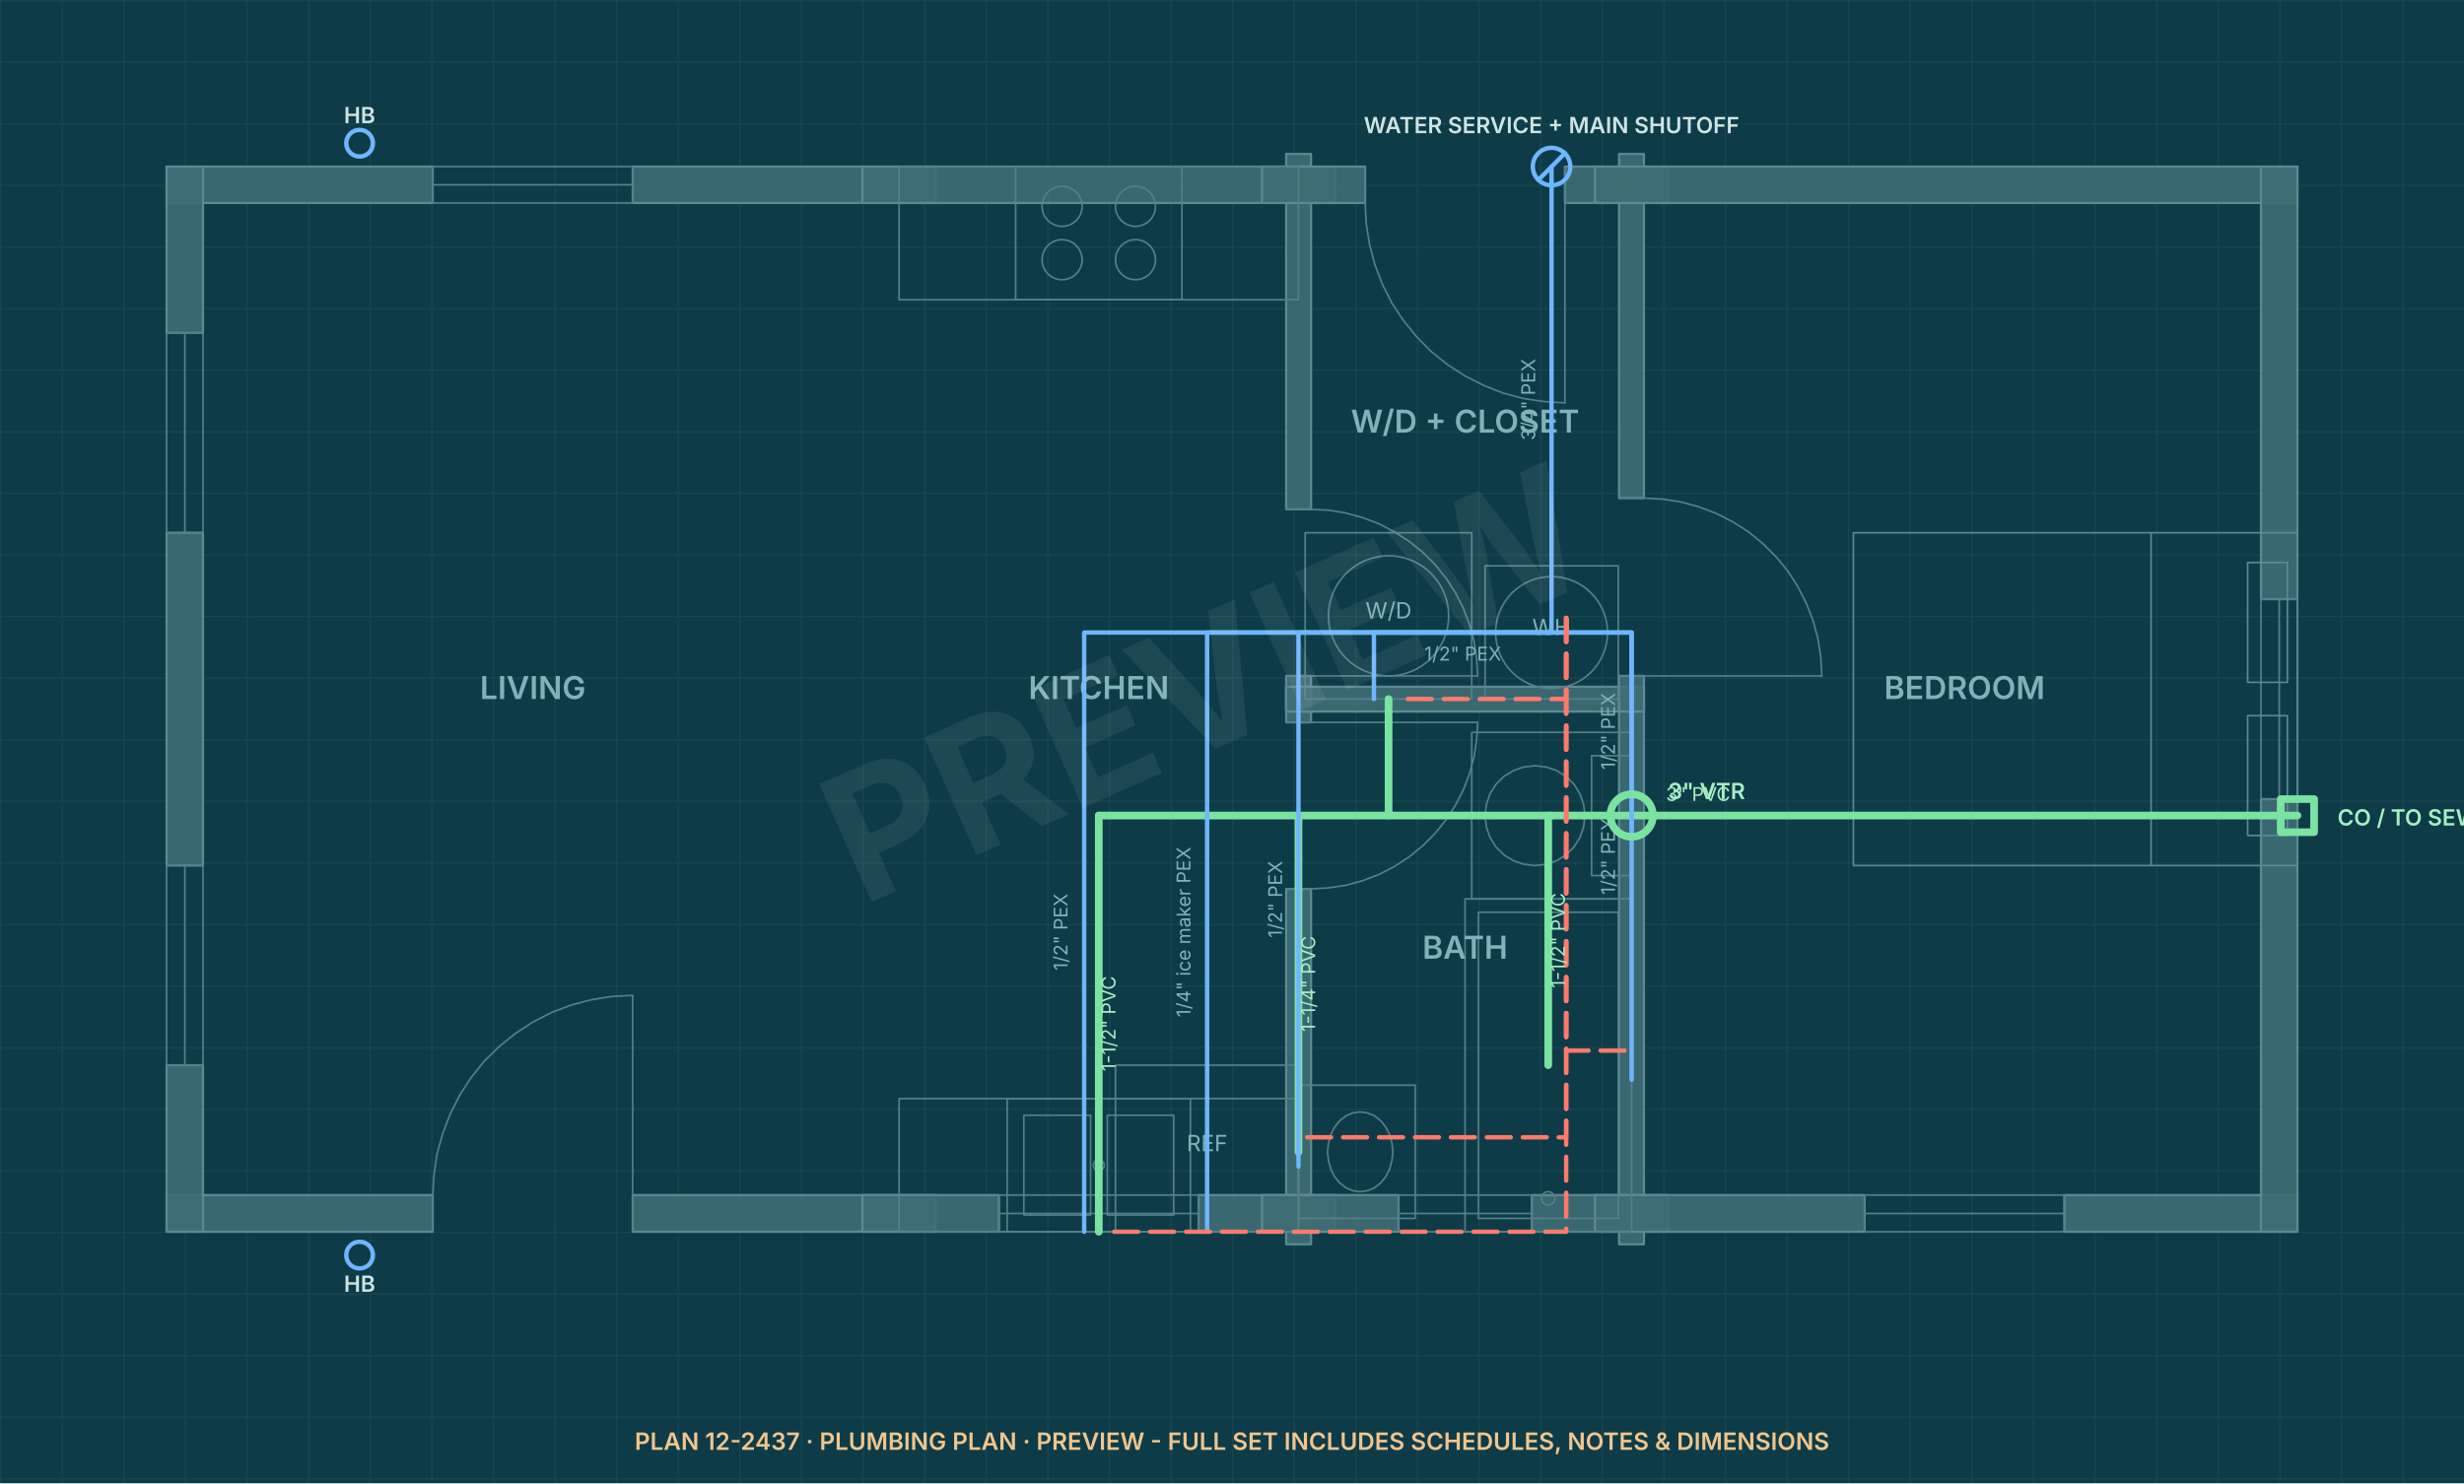
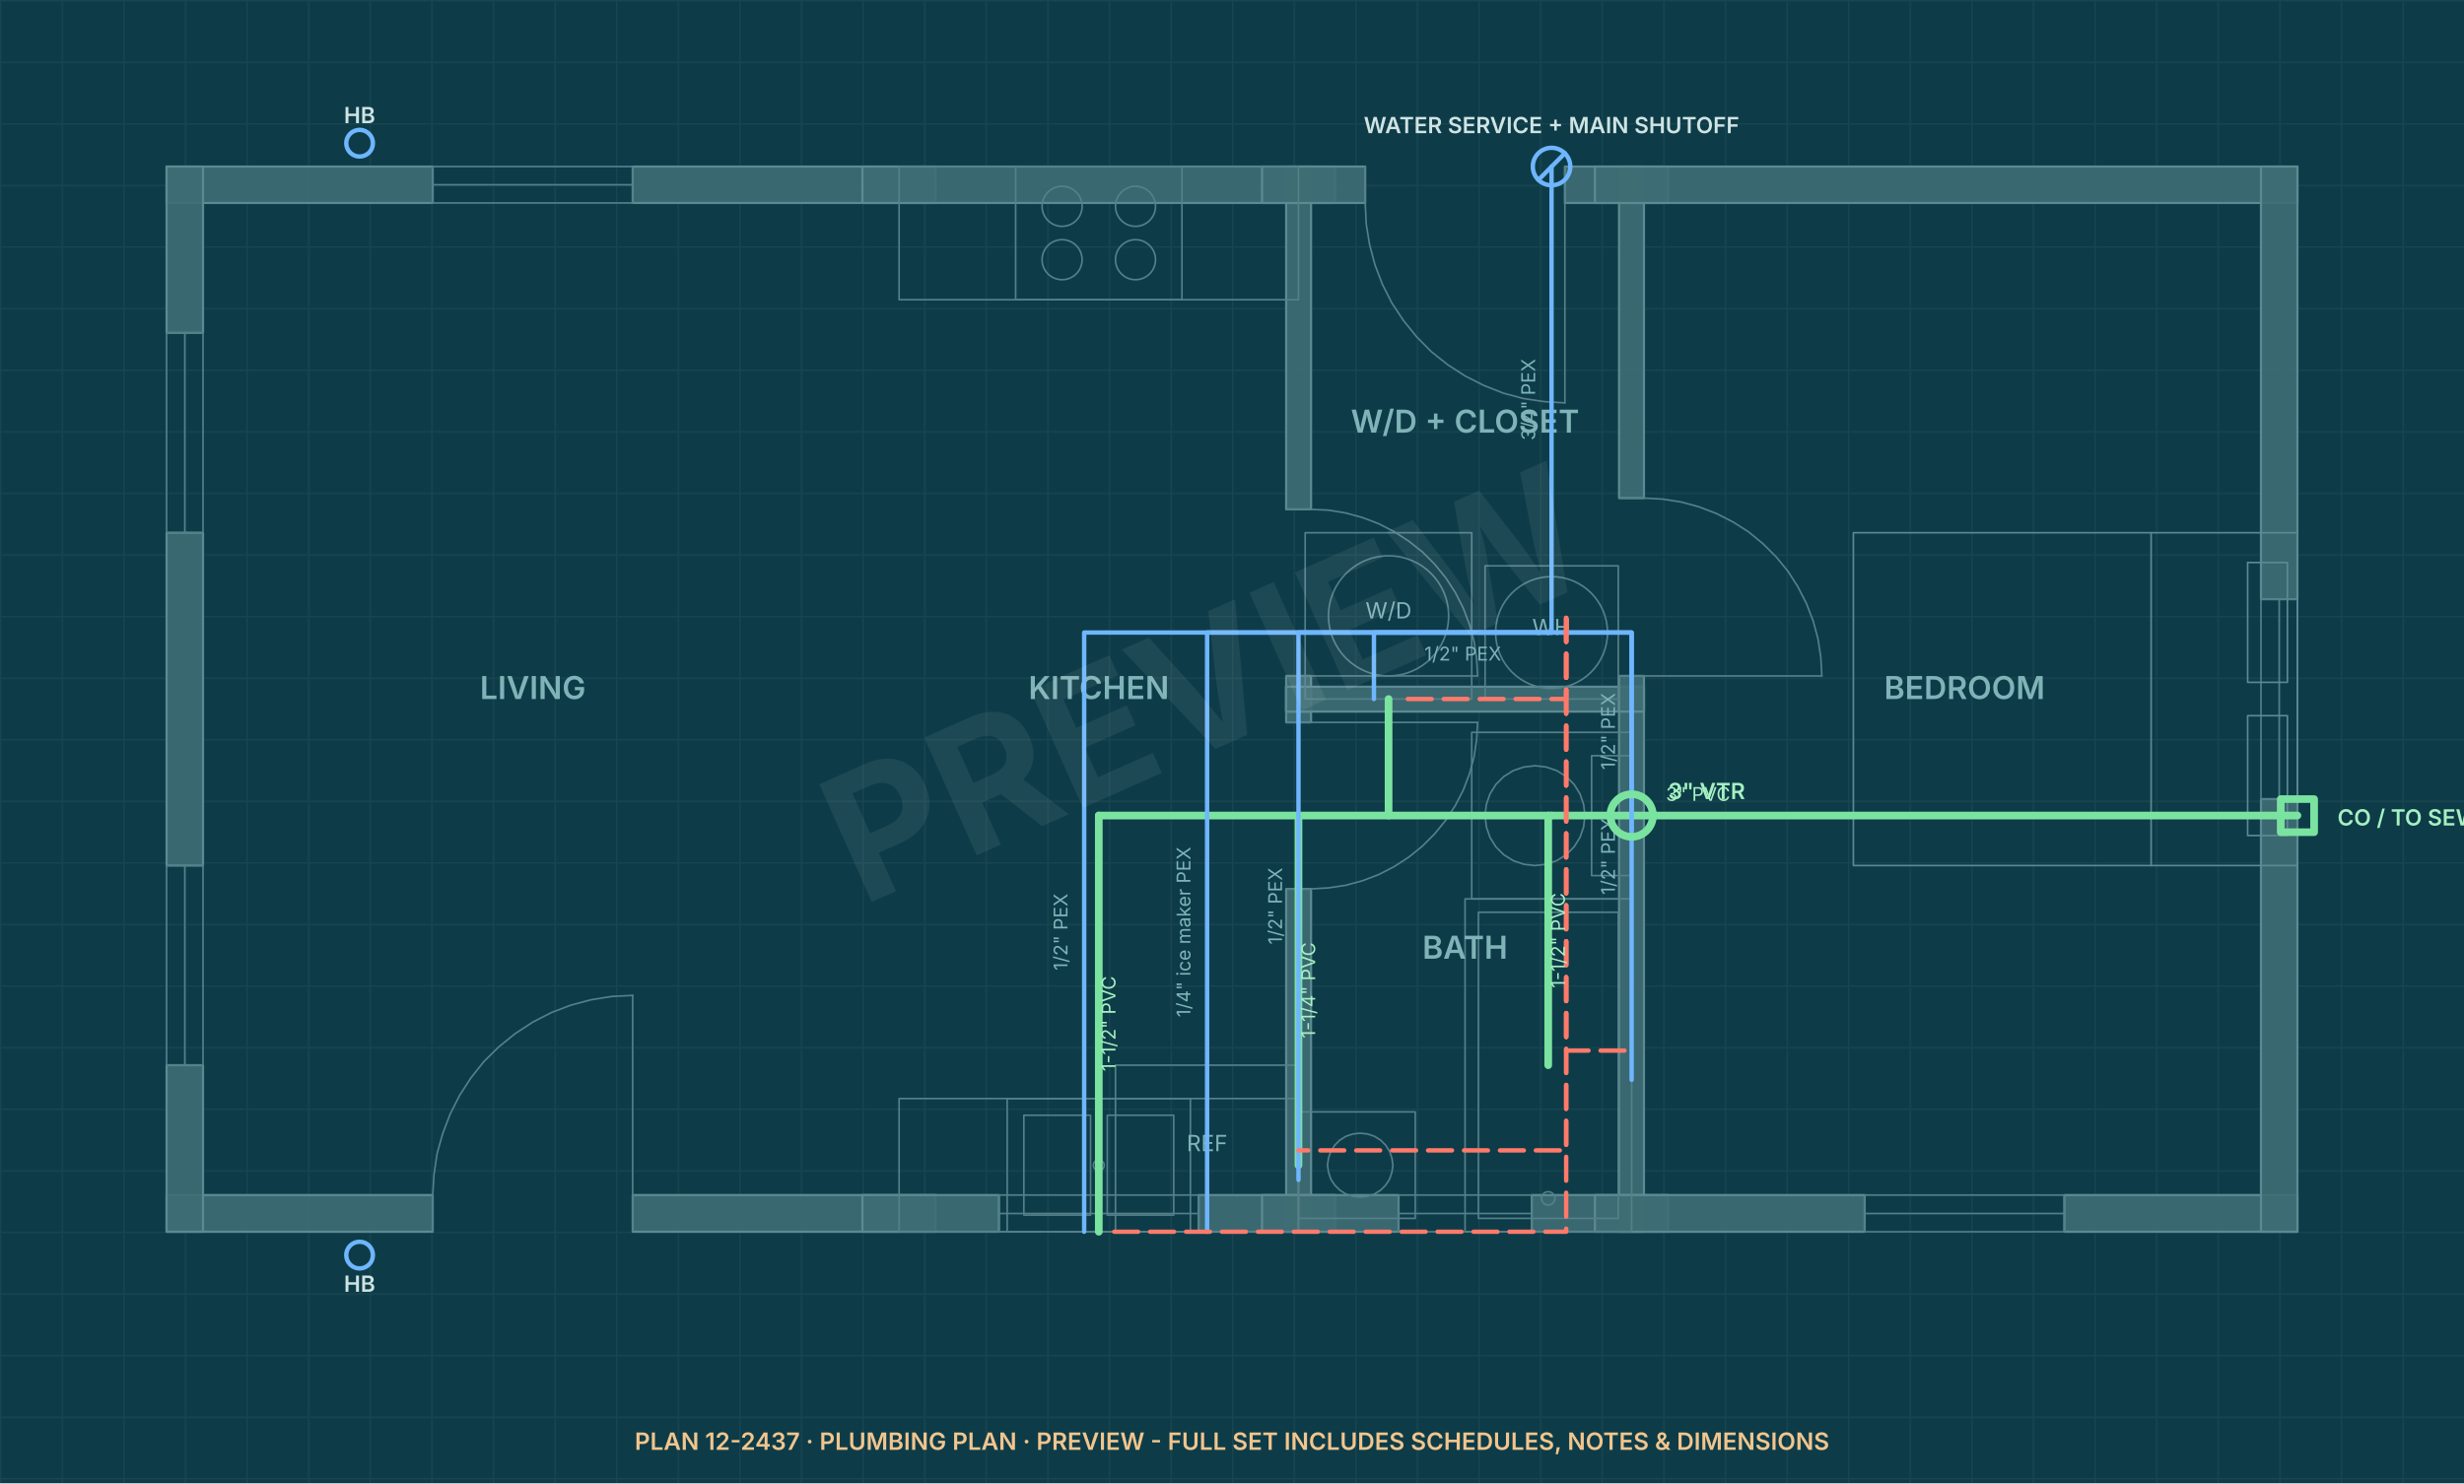
<svg xmlns="http://www.w3.org/2000/svg" viewBox="0 0 960 578" width="960" height="578" role="img" aria-label="Plan 12-2437 plumbing plan (preview)" font-family="Inter, Helvetica, Arial, sans-serif">
  <defs>
    <pattern id="g" width="24" height="24" patternUnits="userSpaceOnUse">
      <path d="M24 0H0V24" fill="none" stroke="#ffffff" stroke-opacity=".05" />
    </pattern>
  </defs>
  <rect width="960" height="578" fill="#0d3c48" />
  <rect width="960" height="578" fill="url(#g)" />
-   <polygon points="501.1,484.9 510.8,484.9 510.8,346.4 501.1,346.4" stroke="#5d8a92" stroke-width="0.85" fill="#3f6d75" fill-opacity=".9" stroke-linejoin="round" stroke-linecap="round" />
+   <polygon points="501.1,480.0 510.8,480.0 510.8,346.4 501.1,346.4" stroke="#5d8a92" stroke-width="0.85" fill="#3f6d75" fill-opacity=".9" stroke-linejoin="round" stroke-linecap="round" />
  <polygon points="501.1,281.5 510.8,281.5 510.8,267.6 501.1,267.6" stroke="#5d8a92" stroke-width="0.85" fill="#3f6d75" fill-opacity=".9" stroke-linejoin="round" stroke-linecap="round" />
  <polygon points="501.1,277.3 510.8,277.3 510.8,263.4 501.1,263.4" stroke="#5d8a92" stroke-width="0.85" fill="#3f6d75" fill-opacity=".9" stroke-linejoin="round" stroke-linecap="round" />
-   <polygon points="501.1,198.5 510.8,198.5 510.8,60.0 501.1,60.0" stroke="#5d8a92" stroke-width="0.85" fill="#3f6d75" fill-opacity=".9" stroke-linejoin="round" stroke-linecap="round" />
+   <polygon points="501.1,198.5 510.8,198.5 510.8,64.9 501.1,64.9" stroke="#5d8a92" stroke-width="0.85" fill="#3f6d75" fill-opacity=".9" stroke-linejoin="round" stroke-linecap="round" />
  <polygon points="501.1,277.3 640.5,277.3 640.5,267.6 501.1,267.6" stroke="#5d8a92" stroke-width="0.85" fill="#3f6d75" fill-opacity=".9" stroke-linejoin="round" stroke-linecap="round" />
-   <polygon points="630.8,484.9 640.5,484.9 640.5,267.6 630.8,267.6" stroke="#5d8a92" stroke-width="0.85" fill="#3f6d75" fill-opacity=".9" stroke-linejoin="round" stroke-linecap="round" />
+   <polygon points="630.8,480.0 640.5,480.0 640.5,267.6 630.8,267.6" stroke="#5d8a92" stroke-width="0.85" fill="#3f6d75" fill-opacity=".9" stroke-linejoin="round" stroke-linecap="round" />
  <polygon points="630.8,277.3 640.5,277.3 640.5,263.4 630.8,263.4" stroke="#5d8a92" stroke-width="0.85" fill="#3f6d75" fill-opacity=".9" stroke-linejoin="round" stroke-linecap="round" />
-   <polygon points="630.8,194.1 640.5,194.1 640.5,60.0 630.8,60.0" stroke="#5d8a92" stroke-width="0.85" fill="#3f6d75" fill-opacity=".9" stroke-linejoin="round" stroke-linecap="round" />
+   <polygon points="630.8,194.1 640.5,194.1 640.5,64.9 630.8,64.9" stroke="#5d8a92" stroke-width="0.85" fill="#3f6d75" fill-opacity=".9" stroke-linejoin="round" stroke-linecap="round" />
  <polygon points="64.9,480.0 168.6,480.0 168.6,465.7 64.9,465.7" stroke="#5d8a92" stroke-width="0.85" fill="#3f6d75" fill-opacity=".9" stroke-linejoin="round" stroke-linecap="round" />
  <polygon points="246.5,480.0 364.5,480.0 364.5,465.7 246.5,465.7" stroke="#5d8a92" stroke-width="0.85" fill="#3f6d75" fill-opacity=".9" stroke-linejoin="round" stroke-linecap="round" />
  <polygon points="64.9,79.1 168.6,79.1 168.6,64.9 64.9,64.9" stroke="#5d8a92" stroke-width="0.85" fill="#3f6d75" fill-opacity=".9" stroke-linejoin="round" stroke-linecap="round" />
  <polygon points="246.5,79.1 364.5,79.1 364.5,64.9 246.5,64.9" stroke="#5d8a92" stroke-width="0.85" fill="#3f6d75" fill-opacity=".9" stroke-linejoin="round" stroke-linecap="round" />
  <polygon points="64.9,480.0 79.1,480.0 79.1,415.1 64.9,415.1" stroke="#5d8a92" stroke-width="0.85" fill="#3f6d75" fill-opacity=".9" stroke-linejoin="round" stroke-linecap="round" />
  <polygon points="64.9,337.3 79.1,337.3 79.1,207.6 64.9,207.6" stroke="#5d8a92" stroke-width="0.85" fill="#3f6d75" fill-opacity=".9" stroke-linejoin="round" stroke-linecap="round" />
  <polygon points="64.9,129.7 79.1,129.7 79.1,64.9 64.9,64.9" stroke="#5d8a92" stroke-width="0.85" fill="#3f6d75" fill-opacity=".9" stroke-linejoin="round" stroke-linecap="round" />
  <polygon points="336.0,480.0 389.2,480.0 389.2,465.7 336.0,465.7" stroke="#5d8a92" stroke-width="0.85" fill="#3f6d75" fill-opacity=".9" stroke-linejoin="round" stroke-linecap="round" />
  <polygon points="467.0,480.0 520.2,480.0 520.2,465.7 467.0,465.7" stroke="#5d8a92" stroke-width="0.85" fill="#3f6d75" fill-opacity=".9" stroke-linejoin="round" stroke-linecap="round" />
  <polygon points="336.0,79.1 520.2,79.1 520.2,64.9 336.0,64.9" stroke="#5d8a92" stroke-width="0.85" fill="#3f6d75" fill-opacity=".9" stroke-linejoin="round" stroke-linecap="round" />
  <polygon points="491.7,480.0 544.9,480.0 544.9,465.7 491.7,465.7" stroke="#5d8a92" stroke-width="0.85" fill="#3f6d75" fill-opacity=".9" stroke-linejoin="round" stroke-linecap="round" />
  <polygon points="596.8,480.0 649.9,480.0 649.9,465.7 596.8,465.7" stroke="#5d8a92" stroke-width="0.85" fill="#3f6d75" fill-opacity=".9" stroke-linejoin="round" stroke-linecap="round" />
  <polygon points="491.7,79.1 531.9,79.1 531.9,64.9 491.7,64.9" stroke="#5d8a92" stroke-width="0.85" fill="#3f6d75" fill-opacity=".9" stroke-linejoin="round" stroke-linecap="round" />
  <polygon points="609.7,79.1 649.9,79.1 649.9,64.9 609.7,64.9" stroke="#5d8a92" stroke-width="0.85" fill="#3f6d75" fill-opacity=".9" stroke-linejoin="round" stroke-linecap="round" />
  <polygon points="621.4,480.0 726.5,480.0 726.5,465.7 621.4,465.7" stroke="#5d8a92" stroke-width="0.85" fill="#3f6d75" fill-opacity=".9" stroke-linejoin="round" stroke-linecap="round" />
  <polygon points="804.3,480.0 895.1,480.0 895.1,465.7 804.3,465.7" stroke="#5d8a92" stroke-width="0.85" fill="#3f6d75" fill-opacity=".9" stroke-linejoin="round" stroke-linecap="round" />
  <polygon points="621.4,79.1 895.1,79.1 895.1,64.9 621.4,64.9" stroke="#5d8a92" stroke-width="0.85" fill="#3f6d75" fill-opacity=".9" stroke-linejoin="round" stroke-linecap="round" />
  <polygon points="880.9,480.0 895.1,480.0 895.1,311.4 880.9,311.4" stroke="#5d8a92" stroke-width="0.85" fill="#3f6d75" fill-opacity=".9" stroke-linejoin="round" stroke-linecap="round" />
  <polygon points="880.9,233.5 895.1,233.5 895.1,64.9 880.9,64.9" stroke="#5d8a92" stroke-width="0.85" fill="#3f6d75" fill-opacity=".9" stroke-linejoin="round" stroke-linecap="round" />
  <polyline points="168.6,480.0 168.6,465.7" stroke="#55808a" stroke-width="0.64" fill="none" stroke-linejoin="round" stroke-linecap="round" />
  <polyline points="246.5,480.0 246.5,465.7" stroke="#55808a" stroke-width="0.64" fill="none" stroke-linejoin="round" stroke-linecap="round" />
  <polyline points="246.5,465.7 246.5,387.9" stroke="#55808a" stroke-width="0.64" fill="none" stroke-linejoin="round" stroke-linecap="round" />
  <polyline points="246.5,387.9 238.4,388.3 230.3,389.6 222.4,391.7 214.8,394.6 207.6,398.3 200.7,402.8 194.4,407.9 188.6,413.6 183.5,420.0 179.1,426.8 175.4,434.1 172.5,441.7 170.3,449.5 169.1,457.6 168.6,465.7" stroke="#55808a" stroke-width="0.64" fill="none" stroke-linejoin="round" stroke-linecap="round" />
  <polyline points="531.9,64.9 531.9,79.1" stroke="#55808a" stroke-width="0.64" fill="none" stroke-linejoin="round" stroke-linecap="round" />
  <polyline points="609.7,64.9 609.7,79.1" stroke="#55808a" stroke-width="0.64" fill="none" stroke-linejoin="round" stroke-linecap="round" />
  <polyline points="609.7,79.1 609.7,157.0" stroke="#55808a" stroke-width="0.64" fill="none" stroke-linejoin="round" stroke-linecap="round" />
  <polyline points="609.7,157.0 601.6,156.5 593.5,155.3 585.7,153.2 578.1,150.2 570.8,146.5 564.0,142.1 557.6,137.0 551.9,131.2 546.8,124.9 542.3,118.1 538.6,110.8 535.7,103.2 533.6,95.3 532.3,87.3 531.9,79.1" stroke="#55808a" stroke-width="0.64" fill="none" stroke-linejoin="round" stroke-linecap="round" />
  <polyline points="501.1,346.4 510.8,346.4" stroke="#55808a" stroke-width="0.64" fill="none" stroke-linejoin="round" stroke-linecap="round" />
  <polyline points="501.1,281.5 510.8,281.5" stroke="#55808a" stroke-width="0.64" fill="none" stroke-linejoin="round" stroke-linecap="round" />
  <polyline points="510.8,281.5 575.7,281.5" stroke="#55808a" stroke-width="0.64" fill="none" stroke-linejoin="round" stroke-linecap="round" />
  <polyline points="575.7,281.5 575.3,288.3 574.3,295.0 572.5,301.6 570.1,307.9 567.0,313.9 563.3,319.6 559.0,324.9 554.2,329.7 548.9,334.0 543.2,337.7 537.2,340.8 530.9,343.2 524.3,345.0 517.6,346.0 510.8,346.4" stroke="#55808a" stroke-width="0.64" fill="none" stroke-linejoin="round" stroke-linecap="round" />
  <polyline points="501.1,263.4 510.8,263.4" stroke="#55808a" stroke-width="0.64" fill="none" stroke-linejoin="round" stroke-linecap="round" />
  <polyline points="501.1,198.5 510.8,198.5" stroke="#55808a" stroke-width="0.64" fill="none" stroke-linejoin="round" stroke-linecap="round" />
  <polyline points="510.8,263.4 575.7,263.4" stroke="#55808a" stroke-width="0.64" fill="none" stroke-linejoin="round" stroke-linecap="round" />
  <polyline points="575.7,263.4 575.3,256.6 574.3,249.9 572.5,243.3 570.1,237.0 567.0,230.9 563.3,225.2 559.0,219.9 554.2,215.1 548.9,210.9 543.2,207.2 537.2,204.1 530.9,201.7 524.3,199.9 517.6,198.8 510.8,198.5" stroke="#55808a" stroke-width="0.64" fill="none" stroke-linejoin="round" stroke-linecap="round" />
  <polyline points="630.8,263.4 640.5,263.4" stroke="#55808a" stroke-width="0.64" fill="none" stroke-linejoin="round" stroke-linecap="round" />
  <polyline points="630.8,194.1 640.5,194.1" stroke="#55808a" stroke-width="0.64" fill="none" stroke-linejoin="round" stroke-linecap="round" />
  <polyline points="640.5,263.4 709.8,263.4" stroke="#55808a" stroke-width="0.64" fill="none" stroke-linejoin="round" stroke-linecap="round" />
  <polyline points="709.8,263.4 709.4,256.1 708.3,248.9 706.4,241.9 703.8,235.2 700.5,228.7 696.6,222.6 692.0,217.0 686.9,211.9 681.3,207.3 675.2,203.4 668.7,200.1 661.9,197.5 654.9,195.6 647.8,194.5 640.5,194.1" stroke="#55808a" stroke-width="0.64" fill="none" stroke-linejoin="round" stroke-linecap="round" />
  <polyline points="389.2,480.0 467.0,480.0" stroke="#55808a" stroke-width="0.64" fill="none" stroke-linejoin="round" stroke-linecap="round" />
  <polyline points="389.2,465.7 467.0,465.7" stroke="#55808a" stroke-width="0.64" fill="none" stroke-linejoin="round" stroke-linecap="round" />
  <polyline points="389.2,472.9 467.0,472.9" stroke="#55808a" stroke-width="0.64" fill="none" stroke-linejoin="round" stroke-linecap="round" />
  <polyline points="389.2,480.0 389.2,465.7" stroke="#55808a" stroke-width="0.64" fill="none" stroke-linejoin="round" stroke-linecap="round" />
  <polyline points="467.0,480.0 467.0,465.7" stroke="#55808a" stroke-width="0.64" fill="none" stroke-linejoin="round" stroke-linecap="round" />
  <polyline points="544.9,480.0 596.8,480.0" stroke="#55808a" stroke-width="0.64" fill="none" stroke-linejoin="round" stroke-linecap="round" />
  <polyline points="544.9,465.7 596.8,465.7" stroke="#55808a" stroke-width="0.64" fill="none" stroke-linejoin="round" stroke-linecap="round" />
  <polyline points="544.9,472.9 596.8,472.9" stroke="#55808a" stroke-width="0.64" fill="none" stroke-linejoin="round" stroke-linecap="round" />
  <polyline points="544.9,480.0 544.9,465.7" stroke="#55808a" stroke-width="0.64" fill="none" stroke-linejoin="round" stroke-linecap="round" />
  <polyline points="596.8,480.0 596.8,465.7" stroke="#55808a" stroke-width="0.64" fill="none" stroke-linejoin="round" stroke-linecap="round" />
  <polyline points="726.5,480.0 804.3,480.0" stroke="#55808a" stroke-width="0.64" fill="none" stroke-linejoin="round" stroke-linecap="round" />
  <polyline points="726.5,465.7 804.3,465.7" stroke="#55808a" stroke-width="0.64" fill="none" stroke-linejoin="round" stroke-linecap="round" />
  <polyline points="726.5,472.9 804.3,472.9" stroke="#55808a" stroke-width="0.64" fill="none" stroke-linejoin="round" stroke-linecap="round" />
  <polyline points="726.5,480.0 726.5,465.7" stroke="#55808a" stroke-width="0.64" fill="none" stroke-linejoin="round" stroke-linecap="round" />
  <polyline points="804.3,480.0 804.3,465.7" stroke="#55808a" stroke-width="0.64" fill="none" stroke-linejoin="round" stroke-linecap="round" />
  <polyline points="895.1,311.4 895.1,233.5" stroke="#55808a" stroke-width="0.64" fill="none" stroke-linejoin="round" stroke-linecap="round" />
  <polyline points="880.9,311.4 880.9,233.5" stroke="#55808a" stroke-width="0.64" fill="none" stroke-linejoin="round" stroke-linecap="round" />
  <polyline points="888.0,311.4 888.0,233.5" stroke="#55808a" stroke-width="0.64" fill="none" stroke-linejoin="round" stroke-linecap="round" />
  <polyline points="895.1,311.4 880.9,311.4" stroke="#55808a" stroke-width="0.64" fill="none" stroke-linejoin="round" stroke-linecap="round" />
  <polyline points="895.1,233.5 880.9,233.5" stroke="#55808a" stroke-width="0.64" fill="none" stroke-linejoin="round" stroke-linecap="round" />
  <polyline points="168.6,64.9 246.5,64.9" stroke="#55808a" stroke-width="0.64" fill="none" stroke-linejoin="round" stroke-linecap="round" />
  <polyline points="168.6,79.1 246.5,79.1" stroke="#55808a" stroke-width="0.64" fill="none" stroke-linejoin="round" stroke-linecap="round" />
  <polyline points="168.6,72.0 246.5,72.0" stroke="#55808a" stroke-width="0.64" fill="none" stroke-linejoin="round" stroke-linecap="round" />
  <polyline points="168.6,64.9 168.6,79.1" stroke="#55808a" stroke-width="0.64" fill="none" stroke-linejoin="round" stroke-linecap="round" />
  <polyline points="246.5,64.9 246.5,79.1" stroke="#55808a" stroke-width="0.64" fill="none" stroke-linejoin="round" stroke-linecap="round" />
  <polyline points="64.9,415.1 64.9,337.3" stroke="#55808a" stroke-width="0.64" fill="none" stroke-linejoin="round" stroke-linecap="round" />
  <polyline points="79.1,415.1 79.1,337.3" stroke="#55808a" stroke-width="0.64" fill="none" stroke-linejoin="round" stroke-linecap="round" />
  <polyline points="72.0,415.1 72.0,337.3" stroke="#55808a" stroke-width="0.64" fill="none" stroke-linejoin="round" stroke-linecap="round" />
  <polyline points="64.9,415.1 79.1,415.1" stroke="#55808a" stroke-width="0.64" fill="none" stroke-linejoin="round" stroke-linecap="round" />
  <polyline points="64.9,337.3 79.1,337.3" stroke="#55808a" stroke-width="0.64" fill="none" stroke-linejoin="round" stroke-linecap="round" />
  <polyline points="64.9,207.6 64.9,129.7" stroke="#55808a" stroke-width="0.64" fill="none" stroke-linejoin="round" stroke-linecap="round" />
  <polyline points="79.1,207.6 79.1,129.7" stroke="#55808a" stroke-width="0.64" fill="none" stroke-linejoin="round" stroke-linecap="round" />
  <polyline points="72.0,207.6 72.0,129.7" stroke="#55808a" stroke-width="0.64" fill="none" stroke-linejoin="round" stroke-linecap="round" />
  <polyline points="64.9,207.6 79.1,207.6" stroke="#55808a" stroke-width="0.64" fill="none" stroke-linejoin="round" stroke-linecap="round" />
  <polyline points="64.9,129.7 79.1,129.7" stroke="#55808a" stroke-width="0.64" fill="none" stroke-linejoin="round" stroke-linecap="round" />
  <polygon points="350.3,480.0 505.9,480.0 505.9,428.1 350.3,428.1" stroke="#55808a" stroke-width="0.64" fill="none" stroke-linejoin="round" stroke-linecap="round" />
  <polygon points="392.4,480.0 463.8,480.0 463.8,428.1 392.4,428.1" stroke="#55808a" stroke-width="0.64" fill="none" stroke-linejoin="round" stroke-linecap="round" />
  <polygon points="398.9,473.5 424.9,473.5 424.9,434.6 398.9,434.6" stroke="#55808a" stroke-width="0.64" fill="none" stroke-linejoin="round" stroke-linecap="round" />
  <polygon points="431.4,473.5 457.3,473.5 457.3,434.6 431.4,434.6" stroke="#55808a" stroke-width="0.64" fill="none" stroke-linejoin="round" stroke-linecap="round" />
  <circle cx="428.1" cy="454.1" r="2.1" stroke="#55808a" stroke-width="0.64" fill="none" />
  <polygon points="434.6,480.0 505.9,480.0 505.9,415.1 434.6,415.1" stroke="#55808a" stroke-width="0.64" fill="none" stroke-linejoin="round" stroke-linecap="round" />
  <text x="470.3" y="448.6" font-size="8.7" fill="#7fb3b8" text-anchor="middle">REF</text>
  <polygon points="350.3,116.8 505.9,116.8 505.9,64.9 350.3,64.9" stroke="#55808a" stroke-width="0.64" fill="none" stroke-linejoin="round" stroke-linecap="round" />
  <polygon points="395.7,116.8 460.5,116.8 460.5,64.9 395.7,64.9" stroke="#55808a" stroke-width="0.64" fill="none" stroke-linejoin="round" stroke-linecap="round" />
  <circle cx="413.8" cy="101.2" r="7.8" stroke="#55808a" stroke-width="0.64" fill="none" />
  <circle cx="413.8" cy="80.4" r="7.8" stroke="#55808a" stroke-width="0.64" fill="none" />
  <circle cx="442.4" cy="101.2" r="7.8" stroke="#55808a" stroke-width="0.64" fill="none" />
  <circle cx="442.4" cy="80.4" r="7.8" stroke="#55808a" stroke-width="0.64" fill="none" />
  <polygon points="570.8,480.0 635.7,480.0 635.7,350.3 570.8,350.3" stroke="#55808a" stroke-width="0.64" fill="none" stroke-linejoin="round" stroke-linecap="round" />
  <polygon points="576.0,474.8 630.5,474.8 630.5,355.5 576.0,355.5" stroke="#55808a" stroke-width="0.64" fill="none" stroke-linejoin="round" stroke-linecap="round" />
  <circle cx="603.2" cy="467.0" r="2.6" stroke="#55808a" stroke-width="0.64" fill="none" />
  <polygon points="573.4,350.3 635.7,350.3 635.7,285.4 573.4,285.4" stroke="#55808a" stroke-width="0.64" fill="none" stroke-linejoin="round" stroke-linecap="round" />
  <polygon points="620.1,341.2 635.7,341.2 635.7,294.5 620.1,294.5" stroke="#55808a" stroke-width="0.64" fill="none" stroke-linejoin="round" stroke-linecap="round" />
  <polyline points="617.5,317.8 617.0,313.5 615.6,309.4 613.3,305.7 610.2,302.6 606.5,300.3 602.4,298.9 598.1,298.4 593.7,298.9 589.6,300.3 585.9,302.6 582.8,305.7 580.5,309.4 579.1,313.5 578.6,317.8 579.1,322.2 580.5,326.3 582.8,330.0 585.9,333.1 589.6,335.4 593.7,336.8 598.1,337.3 602.4,336.8 606.5,335.4 610.2,333.1 613.3,330.0 615.6,326.3 617.0,322.2 617.5,317.8" stroke="#55808a" stroke-width="0.64" fill="none" stroke-linejoin="round" stroke-linecap="round" />
-   <polygon points="505.9,474.8 551.4,474.8 551.4,422.9 505.9,422.9" stroke="#55808a" stroke-width="0.64" fill="none" stroke-linejoin="round" stroke-linecap="round" />
-   <polyline points="542.7,448.9 542.3,445.4 541.4,442.1 539.9,439.2 537.9,436.7 535.5,434.8 532.8,433.7 529.9,433.3 527.1,433.7 524.4,434.8 522.0,436.7 520.0,439.2 518.5,442.1 517.6,445.4 517.2,448.9 517.6,452.3 518.5,455.6 520.0,458.6 522.0,461.0 524.4,462.9 527.1,464.0 529.9,464.4 532.8,464.0 535.5,462.9 537.9,461.0 539.9,458.6 541.4,455.6 542.3,452.3 542.7,448.9" stroke="#55808a" stroke-width="0.64" fill="none" stroke-linejoin="round" stroke-linecap="round" />
+   <polygon points="505.9,474.8 551.4,474.8 551.4,433.3 505.9,433.3" stroke="#55808a" stroke-width="0.64" fill="none" stroke-linejoin="round" stroke-linecap="round" />
+   <polyline points="542.7,454.1 542.3,451.3 541.4,448.7 539.9,446.3 537.9,444.3 535.5,442.8 532.8,441.9 529.9,441.6 527.1,441.9 524.4,442.8 522.0,444.3 520.0,446.3 518.5,448.7 517.6,451.3 517.2,454.1 517.6,456.8 518.5,459.5 520.0,461.8 522.0,463.8 524.4,465.3 527.1,466.2 529.9,466.5 532.8,466.2 535.5,465.3 537.9,463.8 539.9,461.8 541.4,459.5 542.3,456.8 542.7,454.1" stroke="#55808a" stroke-width="0.64" fill="none" stroke-linejoin="round" stroke-linecap="round" />
  <polygon points="508.5,272.4 573.4,272.4 573.4,207.6 508.5,207.6" stroke="#55808a" stroke-width="0.64" fill="none" stroke-linejoin="round" stroke-linecap="round" />
  <text x="541.0" y="241.0" font-size="8.7" fill="#7fb3b8" text-anchor="middle">W/D</text>
  <circle cx="541.0" cy="240.0" r="23.4" stroke="#55808a" stroke-width="0.64" fill="none" />
  <polygon points="578.6,272.4 630.5,272.4 630.5,220.5 578.6,220.5" stroke="#55808a" stroke-width="0.64" fill="none" stroke-linejoin="round" stroke-linecap="round" />
  <circle cx="604.5" cy="246.5" r="21.8" stroke="#55808a" stroke-width="0.64" fill="none" />
  <text x="604.5" y="247.5" font-size="8.7" fill="#7fb3b8" text-anchor="middle">WH</text>
  <polygon points="722.1,337.3 895.1,337.3 895.1,207.6 722.1,207.6" stroke="#5d8a92" stroke-width="0.64" fill="none" stroke-linejoin="round" stroke-linecap="round" />
  <polygon points="875.7,325.6 891.2,325.6 891.2,278.9 875.7,278.9" stroke="#5d8a92" stroke-width="0.64" fill="none" stroke-linejoin="round" stroke-linecap="round" />
  <polygon points="875.7,265.9 891.2,265.9 891.2,219.2 875.7,219.2" stroke="#5d8a92" stroke-width="0.64" fill="none" stroke-linejoin="round" stroke-linecap="round" />
  <polyline points="838.1,337.3 838.1,207.6" stroke="#5d8a92" stroke-width="0.64" fill="none" stroke-linejoin="round" stroke-linecap="round" />
  <text x="207.6" y="272.4" font-size="12.3" fill="#7fb3b8" text-anchor="middle" font-weight="600">LIVING</text>
  <text x="428.1" y="272.4" font-size="12.3" fill="#7fb3b8" text-anchor="middle" font-weight="600">KITCHEN</text>
  <text x="570.8" y="373.6" font-size="12.3" fill="#7fb3b8" text-anchor="middle" font-weight="600">BATH</text>
  <text x="570.8" y="168.6" font-size="12.3" fill="#7fb3b8" text-anchor="middle" font-weight="600">W/D + CLOSET</text>
  <text x="765.4" y="272.4" font-size="12.3" fill="#7fb3b8" text-anchor="middle" font-weight="600">BEDROOM</text>
  <polyline points="428.1,317.8 895.1,317.8" stroke="#7be3a0" stroke-width="2.99" fill="none" stroke-linejoin="round" stroke-linecap="round" />
  <polyline points="428.1,480.0 428.1,317.8" stroke="#7be3a0" stroke-width="2.99" fill="none" stroke-linejoin="round" stroke-linecap="round" />
  <polyline points="603.2,415.1 603.2,317.8" stroke="#7be3a0" stroke-width="2.99" fill="none" stroke-linejoin="round" stroke-linecap="round" />
  <polyline points="604.5,317.8 604.5,317.8" stroke="#7be3a0" stroke-width="2.99" fill="none" stroke-linejoin="round" stroke-linecap="round" />
-   <polyline points="505.9,448.9 505.9,317.8" stroke="#7be3a0" stroke-width="2.99" fill="none" stroke-linejoin="round" stroke-linecap="round" />
+   <polyline points="505.9,454.1 505.9,317.8" stroke="#7be3a0" stroke-width="2.99" fill="none" stroke-linejoin="round" stroke-linecap="round" />
  <polyline points="541.0,272.4 541.0,317.8" stroke="#7be3a0" stroke-width="2.99" fill="none" stroke-linejoin="round" stroke-linecap="round" />
  <polyline points="604.5,64.9 604.5,246.5" stroke="#6fb6ff" stroke-width="1.71" fill="none" stroke-linejoin="round" stroke-linecap="round" />
  <polyline points="604.5,246.5 422.4,246.5 422.4,480.0" stroke="#6fb6ff" stroke-width="1.71" fill="none" stroke-linejoin="round" stroke-linecap="round" />
  <polyline points="604.5,246.5 470.3,246.5 470.3,480.0" stroke="#6fb6ff" stroke-width="1.71" fill="none" stroke-linejoin="round" stroke-linecap="round" />
  <polyline points="604.5,246.5 635.7,246.5 635.7,420.8" stroke="#6fb6ff" stroke-width="1.71" fill="none" stroke-linejoin="round" stroke-linecap="round" />
  <polyline points="604.5,246.5 635.7,246.5 635.7,323.5" stroke="#6fb6ff" stroke-width="1.71" fill="none" stroke-linejoin="round" stroke-linecap="round" />
-   <polyline points="604.5,246.5 505.9,246.5 505.9,454.6" stroke="#6fb6ff" stroke-width="1.71" fill="none" stroke-linejoin="round" stroke-linecap="round" />
+   <polyline points="604.5,246.5 505.9,246.5 505.9,459.8" stroke="#6fb6ff" stroke-width="1.71" fill="none" stroke-linejoin="round" stroke-linecap="round" />
  <polyline points="604.5,246.5 535.3,246.5 535.3,272.4" stroke="#6fb6ff" stroke-width="1.71" fill="none" stroke-linejoin="round" stroke-linecap="round" />
  <polyline points="610.2,240.8 610.2,480.0 433.8,480.0" stroke="#ff7a6b" stroke-width="1.71" stroke-dasharray="9.3 4.7" fill="none" stroke-linejoin="round" stroke-linecap="round" />
  <polyline points="610.2,240.8 610.2,409.4 635.7,409.4" stroke="#ff7a6b" stroke-width="1.71" stroke-dasharray="9.3 4.7" fill="none" stroke-linejoin="round" stroke-linecap="round" />
-   <polyline points="610.2,240.8 610.2,443.2 505.9,443.2" stroke="#ff7a6b" stroke-width="1.71" stroke-dasharray="9.3 4.7" fill="none" stroke-linejoin="round" stroke-linecap="round" />
+   <polyline points="610.2,240.8 610.2,448.3 505.9,448.3" stroke="#ff7a6b" stroke-width="1.71" stroke-dasharray="9.3 4.7" fill="none" stroke-linejoin="round" stroke-linecap="round" />
  <polyline points="610.2,240.8 610.2,272.4 546.7,272.4" stroke="#ff7a6b" stroke-width="1.71" stroke-dasharray="9.3 4.7" fill="none" stroke-linejoin="round" stroke-linecap="round" />
  <text x="598.1" y="155.7" font-size="7.4" fill="#7fb3b8" text-anchor="middle" transform="rotate(-90 598.1 155.7)">3/4" PEX</text>
  <text x="415.9" y="363.2" font-size="7.4" fill="#7fb3b8" text-anchor="middle" transform="rotate(-90 415.9 363.2)">1/2" PEX</text>
  <text x="463.8" y="363.2" font-size="7.4" fill="#7fb3b8" text-anchor="middle" transform="rotate(-90 463.8 363.2)">1/4" ice maker PEX</text>
  <text x="629.2" y="333.7" font-size="7.4" fill="#7fb3b8" text-anchor="middle" transform="rotate(-90 629.2 333.7)">1/2" PEX</text>
  <text x="629.2" y="285.0" font-size="7.4" fill="#7fb3b8" text-anchor="middle" transform="rotate(-90 629.2 285.0)">1/2" PEX</text>
-   <text x="499.5" y="350.5" font-size="7.4" fill="#7fb3b8" text-anchor="middle" transform="rotate(-90 499.5 350.5)">1/2" PEX</text>
+   <text x="499.5" y="353.1" font-size="7.4" fill="#7fb3b8" text-anchor="middle" transform="rotate(-90 499.5 353.1)">1/2" PEX</text>
  <text x="569.9" y="257.4" font-size="7.4" fill="#7fb3b8" text-anchor="middle">1/2" PEX</text>
  <text x="661.6" y="312.1" font-size="7.4" fill="#a6f0c2" text-anchor="middle">3" PVC</text>
  <text x="434.6" y="398.9" font-size="7.4" fill="#a6f0c2" text-anchor="middle" transform="rotate(-90 434.6 398.9)">1-1/2" PVC</text>
  <text x="609.7" y="366.5" font-size="7.4" fill="#a6f0c2" text-anchor="middle" transform="rotate(-90 609.7 366.5)">1-1/2" PVC</text>
-   <text x="512.4" y="383.4" font-size="7.4" fill="#a6f0c2" text-anchor="middle" transform="rotate(-90 512.4 383.4)">1-1/4" PVC</text>
+   <text x="512.4" y="385.9" font-size="7.4" fill="#a6f0c2" text-anchor="middle" transform="rotate(-90 512.4 385.9)">1-1/4" PVC</text>
  <circle cx="635.7" cy="317.8" r="8.3" stroke="#7be3a0" stroke-width="2.99" fill="none" />
  <text x="649.9" y="311.4" font-size="8.7" fill="#a6f0c2" text-anchor="start" font-weight="600">3" VTR</text>
  <polygon points="888.6,324.3 901.6,324.3 901.6,311.4 888.6,311.4" stroke="#7be3a0" stroke-width="2.99" fill="none" stroke-linejoin="round" stroke-linecap="round" />
  <text x="910.7" y="321.7" font-size="8.7" fill="#a6f0c2" text-anchor="start" font-weight="600">CO / TO SEWER OR SEPTIC</text>
  <circle cx="604.5" cy="64.9" r="7.3" stroke="#6fb6ff" stroke-width="1.71" fill="none" />
  <polyline points="599.4,70.1 609.7,59.7" stroke="#6fb6ff" stroke-width="1.71" fill="none" stroke-linejoin="round" stroke-linecap="round" />
  <text x="604.5" y="51.9" font-size="8.7" fill="#cfe3e3" text-anchor="middle" font-weight="600">WATER SERVICE + MAIN SHUTOFF</text>
  <circle cx="140.1" cy="489.1" r="5.2" stroke="#6fb6ff" stroke-width="1.71" fill="none" />
  <text x="140.1" y="503.4" font-size="8.7" fill="#cfe3e3" text-anchor="middle" font-weight="600">HB</text>
  <circle cx="140.1" cy="55.8" r="5.2" stroke="#6fb6ff" stroke-width="1.71" fill="none" />
  <text x="140.1" y="48.0" font-size="8.7" fill="#cfe3e3" text-anchor="middle" font-weight="600">HB</text>
  <text x="480.0" y="565.0" font-size="9.3" fill="#f2c58d" text-anchor="middle" font-weight="600">PLAN 12-2437  ·  PLUMBING PLAN  ·  PREVIEW - FULL SET INCLUDES SCHEDULES, NOTES &amp; DIMENSIONS</text>
  <g opacity=".07" fill="#ffffff" font-size="69" font-weight="700" text-anchor="middle" transform="rotate(-24 480 289)">
    <text x="480" y="289">PREVIEW</text>
  </g>
</svg>
